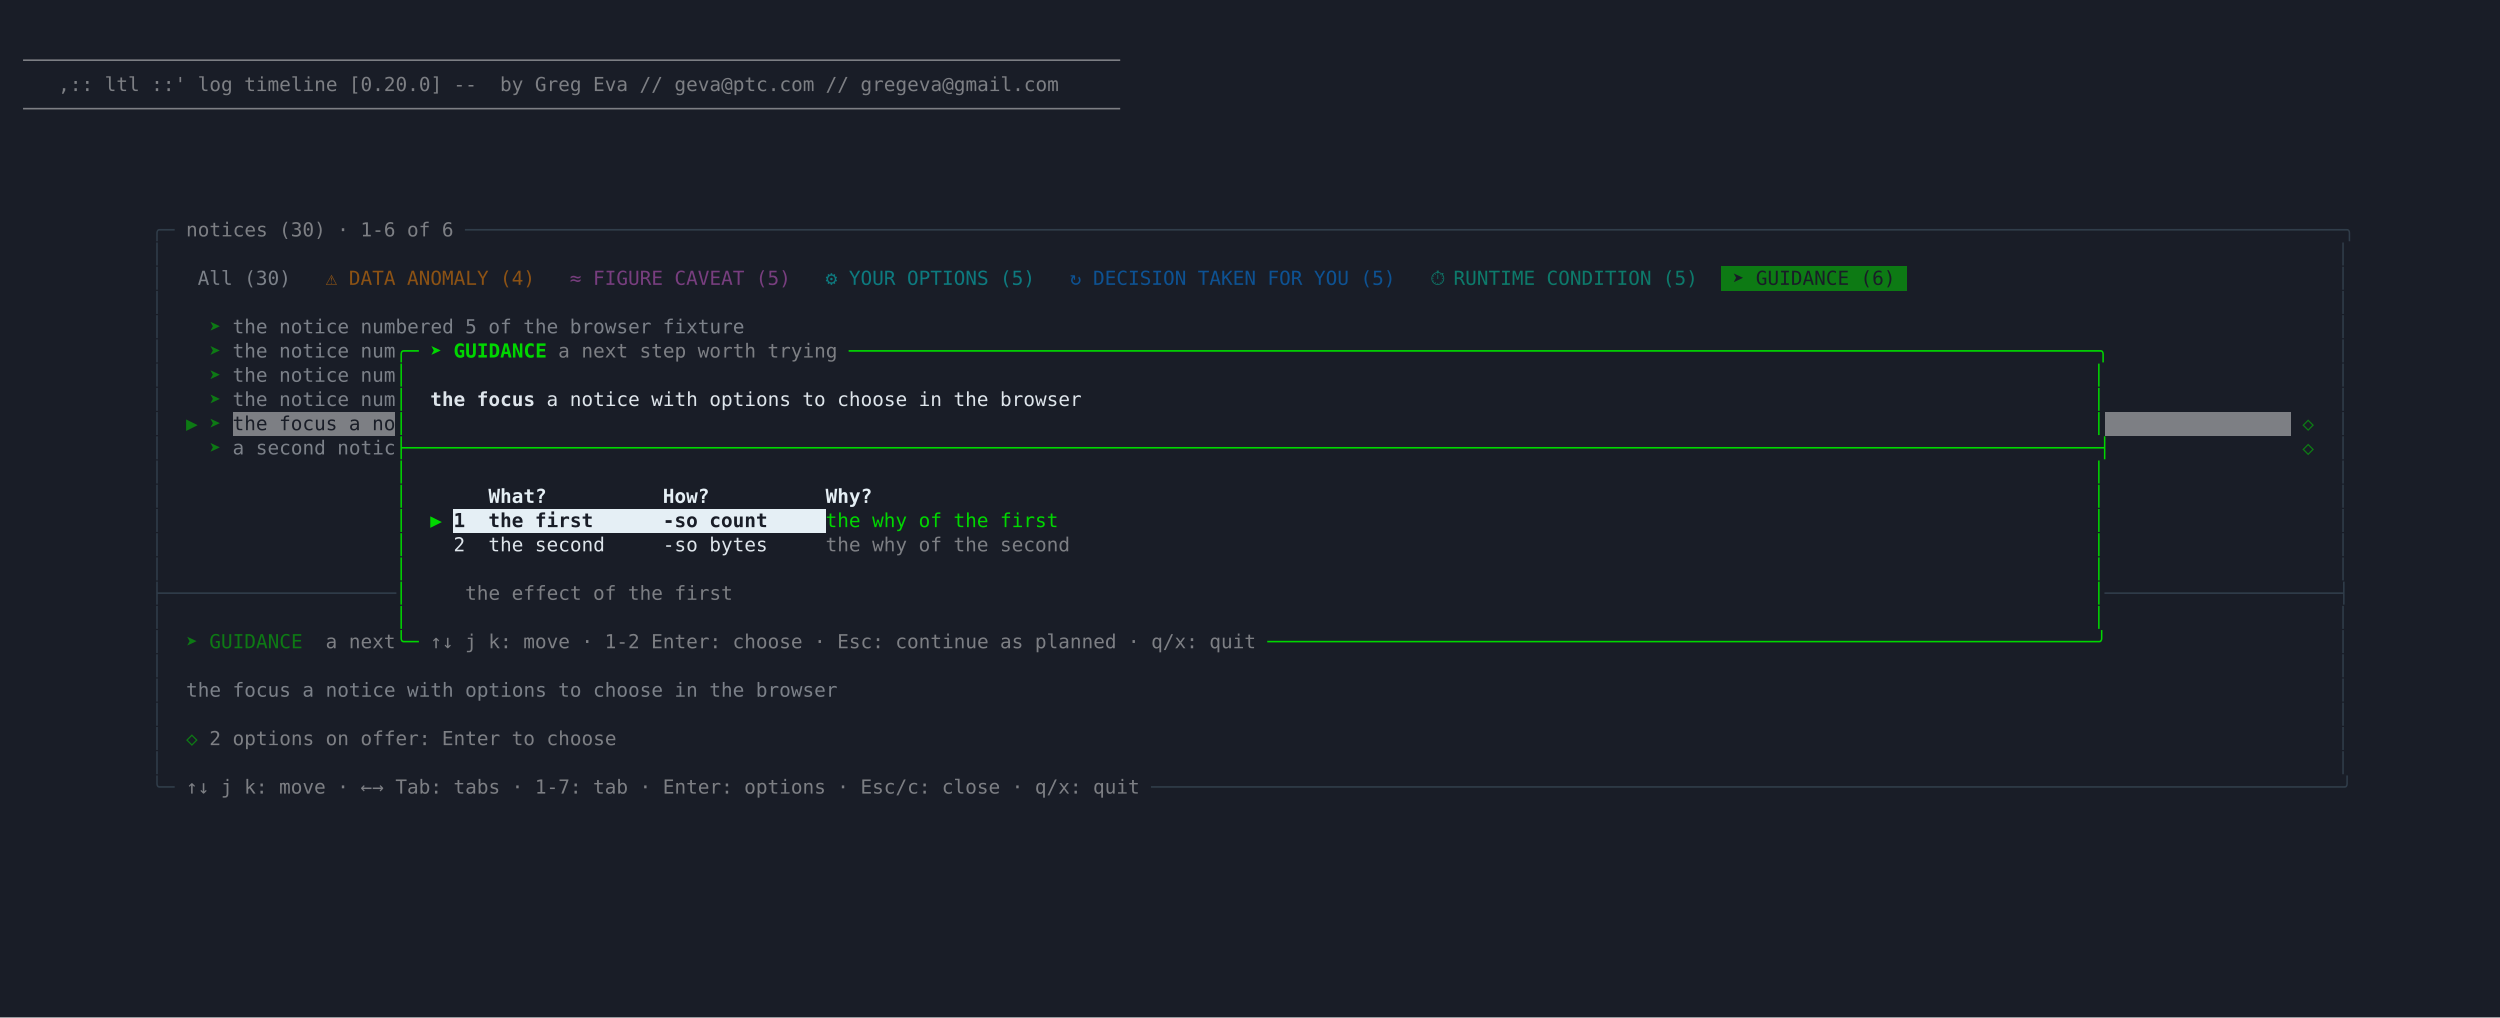
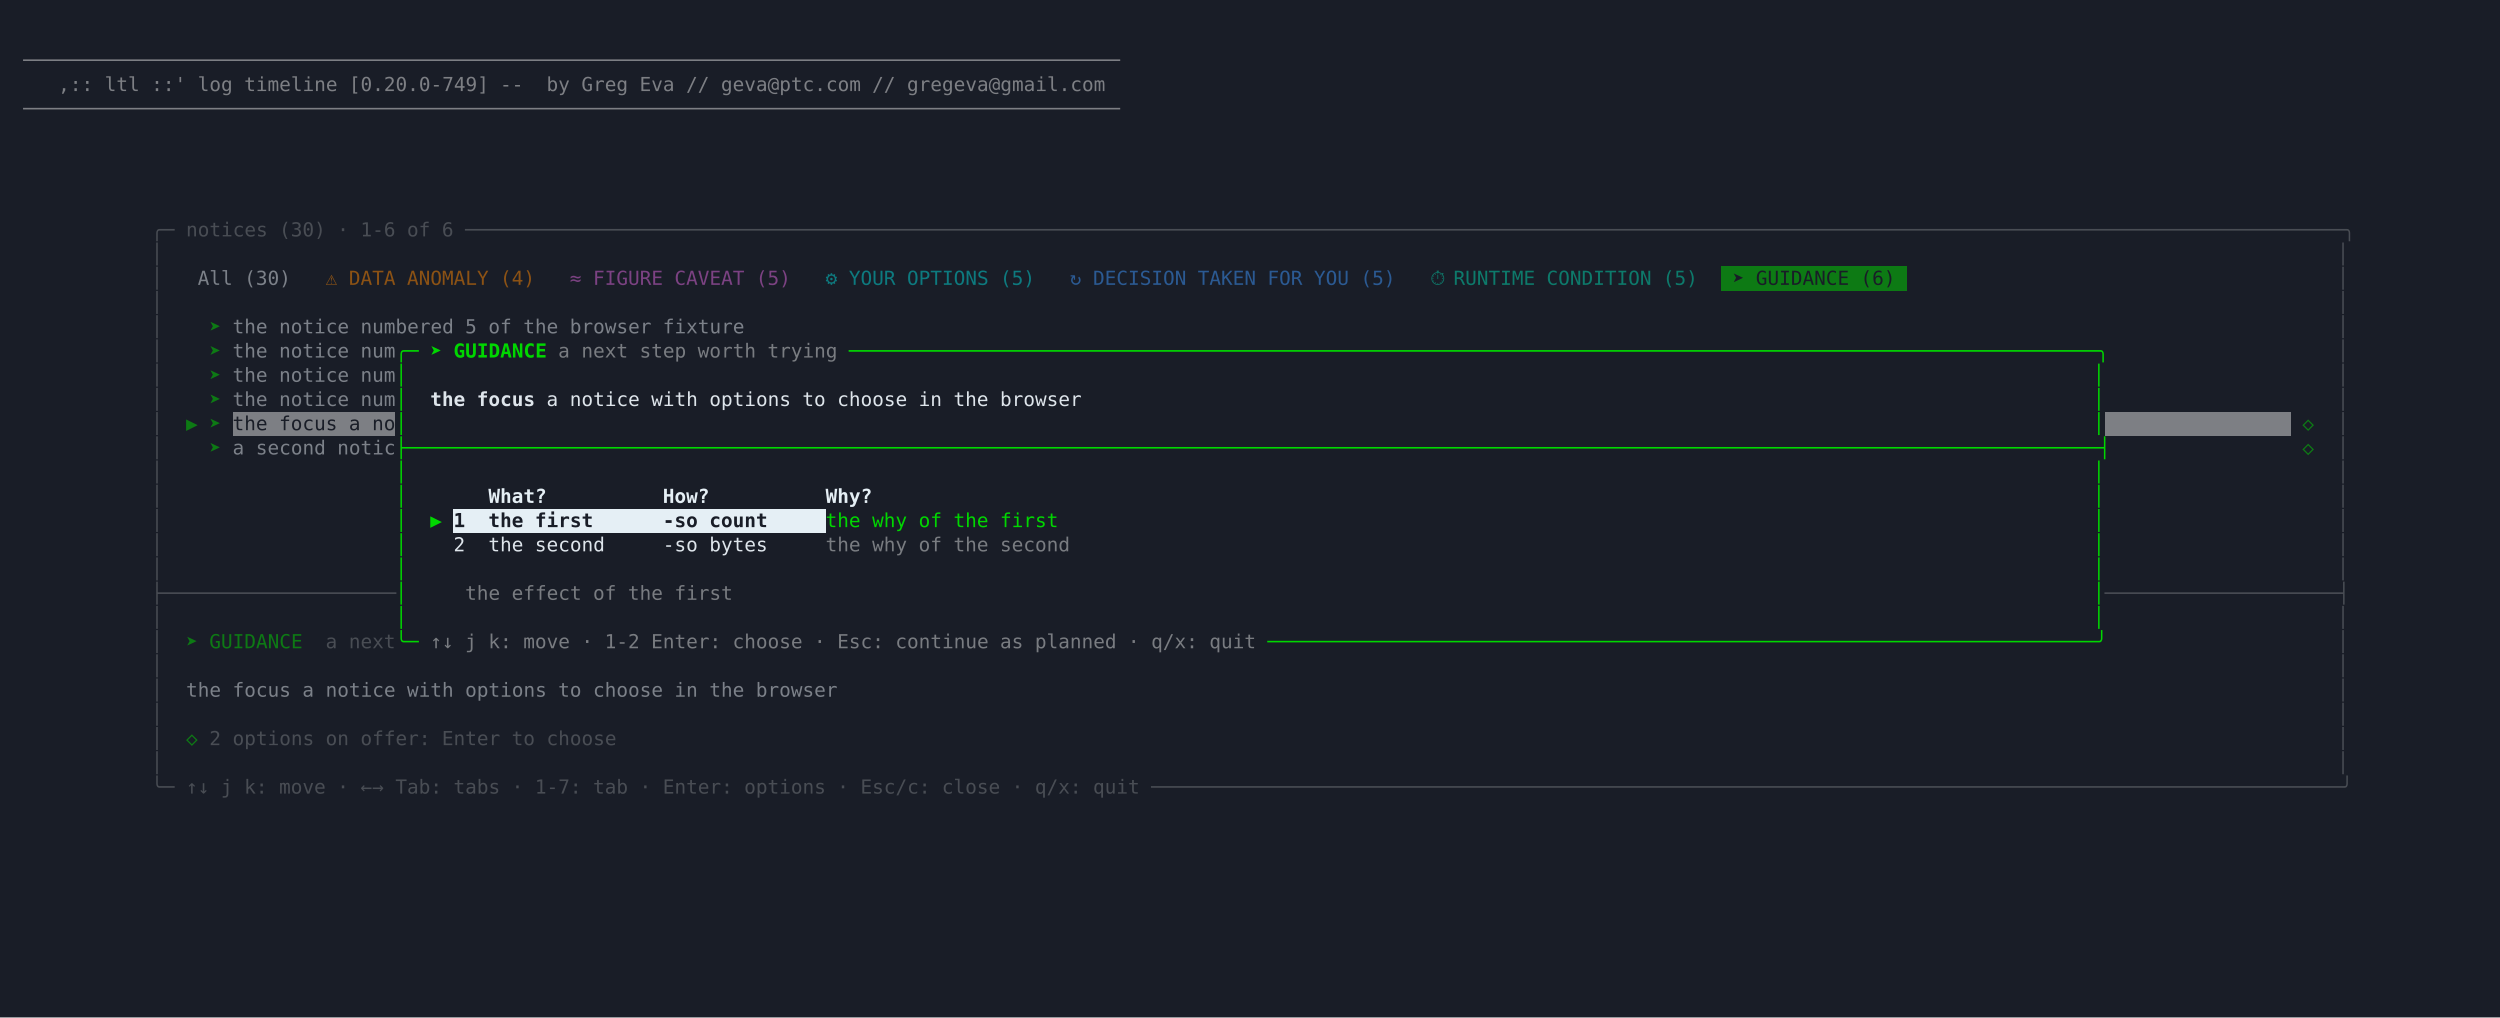
<svg xmlns="http://www.w3.org/2000/svg" width="1548" height="630" viewBox="0 0 1548 630">
  <rect width="100%" height="100%" fill="#191d27" />
  <g font-family="ui-monospace, 'SF Mono', SFMono-Regular, Menlo, Consolas, 'DejaVu Sans Mono', monospace" font-size="12">
    <rect x="1065.6" y="165" width="115.2" height="15" fill="#0d7a14" shape-rendering="crispEdges" />
    <rect x="144" y="255" width="100.8" height="15" fill="#7d7f84" shape-rendering="crispEdges" />
    <rect x="1303.2" y="255" width="115.2" height="15" fill="#7d7f84" shape-rendering="crispEdges" />
    <rect x="280.8" y="315" width="230.4" height="15" fill="#e5eff5" shape-rendering="crispEdges" />
    <text x="14.4" y="41.4" fill="#7d7f84" textLength="676.8" lengthAdjust="spacing">──────────────────────────────────────────────────────────────────────────────────────────────</text>
    <text x="36" y="56.4" fill="#7d7f84" textLength="21.6" lengthAdjust="spacing">,::</text>
    <text x="64.8" y="56.4" fill="#7d7f84" textLength="21.6" lengthAdjust="spacing">ltl</text>
    <text x="93.6" y="56.4" fill="#7d7f84" textLength="21.6" lengthAdjust="spacing">::'</text>
    <text x="122.4" y="56.4" fill="#7d7f84" textLength="21.6" lengthAdjust="spacing">log</text>
    <text x="151.2" y="56.4" fill="#7d7f84" textLength="57.6" lengthAdjust="spacing">timeline</text>
-     <text x="216" y="56.4" fill="#7d7f84" textLength="57.6" lengthAdjust="spacing">[0.20.0]</text>
-     <text x="280.8" y="56.4" fill="#7d7f84" textLength="14.4" lengthAdjust="spacing">--</text>
-     <text x="309.6" y="56.4" fill="#7d7f84" textLength="14.4" lengthAdjust="spacing">by</text>
-     <text x="331.2" y="56.4" fill="#7d7f84" textLength="28.8" lengthAdjust="spacing">Greg</text>
-     <text x="367.2" y="56.4" fill="#7d7f84" textLength="21.6" lengthAdjust="spacing">Eva</text>
-     <text x="396" y="56.4" fill="#7d7f84" textLength="14.4" lengthAdjust="spacing">//</text>
-     <text x="417.6" y="56.4" fill="#7d7f84" textLength="86.4" lengthAdjust="spacing">geva@ptc.com</text>
-     <text x="511.2" y="56.4" fill="#7d7f84" textLength="14.4" lengthAdjust="spacing">//</text>
-     <text x="532.8" y="56.4" fill="#7d7f84" textLength="122.4" lengthAdjust="spacing">gregeva@gmail.com</text>
+     <text x="216" y="56.4" fill="#7d7f84" textLength="86.4" lengthAdjust="spacing">[0.20.0-749]</text>
+     <text x="309.6" y="56.4" fill="#7d7f84" textLength="14.4" lengthAdjust="spacing">--</text>
+     <text x="338.4" y="56.4" fill="#7d7f84" textLength="14.4" lengthAdjust="spacing">by</text>
+     <text x="360" y="56.4" fill="#7d7f84" textLength="28.8" lengthAdjust="spacing">Greg</text>
+     <text x="396" y="56.4" fill="#7d7f84" textLength="21.6" lengthAdjust="spacing">Eva</text>
+     <text x="424.8" y="56.4" fill="#7d7f84" textLength="14.4" lengthAdjust="spacing">//</text>
+     <text x="446.4" y="56.4" fill="#7d7f84" textLength="86.4" lengthAdjust="spacing">geva@ptc.com</text>
+     <text x="540" y="56.4" fill="#7d7f84" textLength="14.4" lengthAdjust="spacing">//</text>
+     <text x="561.6" y="56.4" fill="#7d7f84" textLength="122.4" lengthAdjust="spacing">gregeva@gmail.com</text>
    <text x="14.4" y="71.4" fill="#7d7f84" textLength="676.8" lengthAdjust="spacing">──────────────────────────────────────────────────────────────────────────────────────────────</text>
-     <text x="93.6" y="146.4" fill="#303d4a" textLength="14.4" lengthAdjust="spacing">╭─</text>
-     <text x="115.2" y="146.4" fill="#7d7f84" textLength="50.4" lengthAdjust="spacing">notices</text>
-     <text x="172.8" y="146.4" fill="#7d7f84" textLength="28.8" lengthAdjust="spacing">(30)</text>
-     <text x="208.8" y="146.4" fill="#7d7f84">·</text>
-     <text x="223.2" y="146.4" fill="#7d7f84" textLength="21.6" lengthAdjust="spacing">1-6</text>
-     <text x="252" y="146.4" fill="#7d7f84" textLength="14.4" lengthAdjust="spacing">of</text>
-     <text x="273.6" y="146.4" fill="#7d7f84">6</text>
-     <text x="288" y="146.4" fill="#303d4a" textLength="1166.4" lengthAdjust="spacing">─────────────────────────────────────────────────────────────────────────────────────────────────────────────────────────────────────────────────────────────────╮</text>
-     <text x="93.6" y="161.4" fill="#303d4a">│</text>
-     <text x="1447.2" y="161.4" fill="#303d4a">│</text>
-     <text x="93.6" y="176.4" fill="#303d4a">│</text>
+     <text x="93.6" y="146.4" fill="#494d54" textLength="14.4" lengthAdjust="spacing">╭─</text>
+     <text x="115.2" y="146.4" fill="#494d54" textLength="50.4" lengthAdjust="spacing">notices</text>
+     <text x="172.8" y="146.4" fill="#494d54" textLength="28.8" lengthAdjust="spacing">(30)</text>
+     <text x="208.8" y="146.4" fill="#494d54">·</text>
+     <text x="223.2" y="146.4" fill="#494d54" textLength="21.6" lengthAdjust="spacing">1-6</text>
+     <text x="252" y="146.4" fill="#494d54" textLength="14.4" lengthAdjust="spacing">of</text>
+     <text x="273.6" y="146.4" fill="#494d54">6</text>
+     <text x="288" y="146.4" fill="#494d54" textLength="1166.4" lengthAdjust="spacing">─────────────────────────────────────────────────────────────────────────────────────────────────────────────────────────────────────────────────────────────────╮</text>
+     <text x="93.6" y="161.4" fill="#494d54">│</text>
+     <text x="1447.2" y="161.4" fill="#494d54">│</text>
+     <text x="93.6" y="176.4" fill="#494d54">│</text>
    <text x="122.4" y="176.4" fill="#7c8189" textLength="21.6" lengthAdjust="spacing">All</text>
    <text x="151.2" y="176.4" fill="#7c8189" textLength="28.8" lengthAdjust="spacing">(30)</text>
    <text x="201.6" y="176.4" fill="#8c5214">⚠</text>
    <text x="216" y="176.4" fill="#8c5214" textLength="28.8" lengthAdjust="spacing">DATA</text>
    <text x="252" y="176.4" fill="#8c5214" textLength="50.4" lengthAdjust="spacing">ANOMALY</text>
    <text x="309.6" y="176.4" fill="#8c5214" textLength="21.6" lengthAdjust="spacing">(4)</text>
-     <text x="352.8" y="176.4" fill="#783e7f">≈</text>
-     <text x="367.2" y="176.4" fill="#783e7f" textLength="43.2" lengthAdjust="spacing">FIGURE</text>
-     <text x="417.6" y="176.4" fill="#783e7f" textLength="43.2" lengthAdjust="spacing">CAVEAT</text>
-     <text x="468" y="176.4" fill="#783e7f" textLength="21.6" lengthAdjust="spacing">(5)</text>
+     <text x="352.8" y="176.4" fill="#7c4283">≈</text>
+     <text x="367.2" y="176.4" fill="#7c4283" textLength="43.2" lengthAdjust="spacing">FIGURE</text>
+     <text x="417.6" y="176.4" fill="#7c4283" textLength="43.2" lengthAdjust="spacing">CAVEAT</text>
+     <text x="468" y="176.4" fill="#7c4283" textLength="21.6" lengthAdjust="spacing">(5)</text>
    <text x="511.2" y="176.4" fill="#0d7a7f">⚙</text>
    <text x="525.6" y="176.4" fill="#0d7a7f" textLength="28.8" lengthAdjust="spacing">YOUR</text>
    <text x="561.6" y="176.4" fill="#0d7a7f" textLength="50.4" lengthAdjust="spacing">OPTIONS</text>
    <text x="619.2" y="176.4" fill="#0d7a7f" textLength="21.6" lengthAdjust="spacing">(5)</text>
-     <text x="662.4" y="176.4" fill="#0d5293">↻</text>
-     <text x="676.8" y="176.4" fill="#0d5293" textLength="57.6" lengthAdjust="spacing">DECISION</text>
-     <text x="741.6" y="176.4" fill="#0d5293" textLength="36" lengthAdjust="spacing">TAKEN</text>
-     <text x="784.8" y="176.4" fill="#0d5293" textLength="21.6" lengthAdjust="spacing">FOR</text>
-     <text x="813.6" y="176.4" fill="#0d5293" textLength="21.6" lengthAdjust="spacing">YOU</text>
-     <text x="842.4" y="176.4" fill="#0d5293" textLength="21.6" lengthAdjust="spacing">(5)</text>
+     <text x="662.4" y="176.4" fill="#2b5a93">↻</text>
+     <text x="676.8" y="176.4" fill="#2b5a93" textLength="57.6" lengthAdjust="spacing">DECISION</text>
+     <text x="741.6" y="176.4" fill="#2b5a93" textLength="36" lengthAdjust="spacing">TAKEN</text>
+     <text x="784.8" y="176.4" fill="#2b5a93" textLength="21.6" lengthAdjust="spacing">FOR</text>
+     <text x="813.6" y="176.4" fill="#2b5a93" textLength="21.6" lengthAdjust="spacing">YOU</text>
+     <text x="842.4" y="176.4" fill="#2b5a93" textLength="21.6" lengthAdjust="spacing">(5)</text>
    <text x="885.6" y="176.4" fill="#0d7a6b">⏱</text>
    <text x="900" y="176.4" fill="#0d7a6b" textLength="50.4" lengthAdjust="spacing">RUNTIME</text>
    <text x="957.6" y="176.4" fill="#0d7a6b" textLength="64.8" lengthAdjust="spacing">CONDITION</text>
    <text x="1029.6" y="176.4" fill="#0d7a6b" textLength="21.6" lengthAdjust="spacing">(5)</text>
    <text x="1072.8" y="176.4" fill="#191d27">➤</text>
    <text x="1087.2" y="176.4" fill="#191d27" textLength="57.6" lengthAdjust="spacing">GUIDANCE</text>
    <text x="1152" y="176.4" fill="#191d27" textLength="21.6" lengthAdjust="spacing">(6)</text>
-     <text x="1447.2" y="176.4" fill="#303d4a">│</text>
-     <text x="93.6" y="191.4" fill="#303d4a">│</text>
-     <text x="1447.2" y="191.4" fill="#303d4a">│</text>
-     <text x="93.6" y="206.4" fill="#303d4a">│</text>
+     <text x="1447.2" y="176.4" fill="#494d54">│</text>
+     <text x="93.6" y="191.4" fill="#494d54">│</text>
+     <text x="1447.2" y="191.4" fill="#494d54">│</text>
+     <text x="93.6" y="206.4" fill="#494d54">│</text>
    <text x="129.6" y="206.4" fill="#0d7a14">➤</text>
    <text x="144" y="206.4" fill="#7c8189" textLength="21.6" lengthAdjust="spacing">the</text>
    <text x="172.8" y="206.4" fill="#7c8189" textLength="43.2" lengthAdjust="spacing">notice</text>
    <text x="223.2" y="206.4" fill="#7c8189" textLength="57.6" lengthAdjust="spacing">numbered</text>
    <text x="288" y="206.4" fill="#7c8189">5</text>
    <text x="302.4" y="206.4" fill="#7c8189" textLength="14.4" lengthAdjust="spacing">of</text>
    <text x="324" y="206.4" fill="#7c8189" textLength="21.6" lengthAdjust="spacing">the</text>
    <text x="352.8" y="206.4" fill="#7c8189" textLength="50.4" lengthAdjust="spacing">browser</text>
    <text x="410.4" y="206.4" fill="#7c8189" textLength="50.4" lengthAdjust="spacing">fixture</text>
-     <text x="1447.2" y="206.4" fill="#303d4a">│</text>
-     <text x="93.6" y="221.4" fill="#303d4a">│</text>
+     <text x="1447.2" y="206.4" fill="#494d54">│</text>
+     <text x="93.6" y="221.4" fill="#494d54">│</text>
    <text x="129.6" y="221.4" fill="#0d7a14">➤</text>
    <text x="144" y="221.4" fill="#7c8189" textLength="21.6" lengthAdjust="spacing">the</text>
    <text x="172.8" y="221.4" fill="#7c8189" textLength="43.2" lengthAdjust="spacing">notice</text>
    <text x="223.2" y="221.4" fill="#7c8189" textLength="21.6" lengthAdjust="spacing">num</text>
    <text x="244.8" y="221.4" fill="#00d700" textLength="14.4" lengthAdjust="spacing">╭─</text>
    <text x="266.4" y="221.4" fill="#00d700" font-weight="bold">➤</text>
    <text x="280.8" y="221.4" fill="#00d700" font-weight="bold" textLength="57.6" lengthAdjust="spacing">GUIDANCE</text>
-     <text x="345.6" y="221.4" fill="#7d7f84">a</text>
-     <text x="360" y="221.4" fill="#7d7f84" textLength="28.8" lengthAdjust="spacing">next</text>
-     <text x="396" y="221.4" fill="#7d7f84" textLength="28.8" lengthAdjust="spacing">step</text>
-     <text x="432" y="221.4" fill="#7d7f84" textLength="36" lengthAdjust="spacing">worth</text>
-     <text x="475.2" y="221.4" fill="#7d7f84" textLength="43.2" lengthAdjust="spacing">trying</text>
+     <text x="345.6" y="221.4" fill="#797c81">a</text>
+     <text x="360" y="221.4" fill="#797c81" textLength="28.8" lengthAdjust="spacing">next</text>
+     <text x="396" y="221.4" fill="#797c81" textLength="28.8" lengthAdjust="spacing">step</text>
+     <text x="432" y="221.4" fill="#797c81" textLength="36" lengthAdjust="spacing">worth</text>
+     <text x="475.2" y="221.4" fill="#797c81" textLength="43.2" lengthAdjust="spacing">trying</text>
    <text x="525.6" y="221.4" fill="#00d700" textLength="777.6" lengthAdjust="spacing">───────────────────────────────────────────────────────────────────────────────────────────────────────────╮</text>
-     <text x="1447.2" y="221.4" fill="#303d4a">│</text>
-     <text x="93.6" y="236.4" fill="#303d4a">│</text>
+     <text x="1447.2" y="221.4" fill="#494d54">│</text>
+     <text x="93.6" y="236.4" fill="#494d54">│</text>
    <text x="129.6" y="236.4" fill="#0d7a14">➤</text>
    <text x="144" y="236.4" fill="#7c8189" textLength="21.6" lengthAdjust="spacing">the</text>
    <text x="172.8" y="236.4" fill="#7c8189" textLength="43.2" lengthAdjust="spacing">notice</text>
    <text x="223.2" y="236.4" fill="#7c8189" textLength="21.6" lengthAdjust="spacing">num</text>
    <text x="244.8" y="236.4" fill="#00d700">│</text>
    <text x="1296" y="236.4" fill="#00d700">│</text>
-     <text x="1447.2" y="236.4" fill="#303d4a">│</text>
-     <text x="93.6" y="251.4" fill="#303d4a">│</text>
+     <text x="1447.2" y="236.4" fill="#494d54">│</text>
+     <text x="93.6" y="251.4" fill="#494d54">│</text>
    <text x="129.6" y="251.4" fill="#0d7a14">➤</text>
    <text x="144" y="251.4" fill="#7c8189" textLength="21.6" lengthAdjust="spacing">the</text>
    <text x="172.8" y="251.4" fill="#7c8189" textLength="43.2" lengthAdjust="spacing">notice</text>
    <text x="223.2" y="251.4" fill="#7c8189" textLength="21.6" lengthAdjust="spacing">num</text>
    <text x="244.8" y="251.4" fill="#00d700">│</text>
    <text x="266.4" y="251.4" fill="#dee5eb" font-weight="bold" textLength="21.6" lengthAdjust="spacing">the</text>
    <text x="295.2" y="251.4" fill="#dee5eb" font-weight="bold" textLength="36" lengthAdjust="spacing">focus</text>
    <text x="338.4" y="251.4" fill="#dee5eb">a</text>
    <text x="352.8" y="251.4" fill="#dee5eb" textLength="43.2" lengthAdjust="spacing">notice</text>
    <text x="403.2" y="251.4" fill="#dee5eb" textLength="28.8" lengthAdjust="spacing">with</text>
    <text x="439.2" y="251.4" fill="#dee5eb" textLength="50.4" lengthAdjust="spacing">options</text>
    <text x="496.8" y="251.4" fill="#dee5eb" textLength="14.4" lengthAdjust="spacing">to</text>
    <text x="518.4" y="251.4" fill="#dee5eb" textLength="43.2" lengthAdjust="spacing">choose</text>
    <text x="568.8" y="251.4" fill="#dee5eb" textLength="14.4" lengthAdjust="spacing">in</text>
    <text x="590.4" y="251.4" fill="#dee5eb" textLength="21.6" lengthAdjust="spacing">the</text>
    <text x="619.2" y="251.4" fill="#dee5eb" textLength="50.4" lengthAdjust="spacing">browser</text>
    <text x="1296" y="251.4" fill="#00d700">│</text>
-     <text x="1447.2" y="251.4" fill="#303d4a">│</text>
-     <text x="93.6" y="266.4" fill="#303d4a">│</text>
+     <text x="1447.2" y="251.4" fill="#494d54">│</text>
+     <text x="93.6" y="266.4" fill="#494d54">│</text>
    <text x="115.2" y="266.4" fill="#0d7a14">▶</text>
    <text x="129.6" y="266.4" fill="#0d7a14">➤</text>
    <text x="144" y="266.4" fill="#191d27" textLength="21.6" lengthAdjust="spacing">the</text>
    <text x="172.8" y="266.4" fill="#191d27" textLength="36" lengthAdjust="spacing">focus</text>
    <text x="216" y="266.4" fill="#191d27">a</text>
    <text x="230.4" y="266.4" fill="#191d27" textLength="14.4" lengthAdjust="spacing">no</text>
    <text x="244.8" y="266.4" fill="#00d700">│</text>
    <text x="1296" y="266.4" fill="#00d700">│</text>
    <text x="1425.6" y="266.4" fill="#0d7a14">◇</text>
-     <text x="1447.2" y="266.4" fill="#303d4a">│</text>
-     <text x="93.6" y="281.4" fill="#303d4a">│</text>
+     <text x="1447.2" y="266.4" fill="#494d54">│</text>
+     <text x="93.6" y="281.4" fill="#494d54">│</text>
    <text x="129.6" y="281.4" fill="#0d7a14">➤</text>
    <text x="144" y="281.4" fill="#7c8189">a</text>
    <text x="158.4" y="281.4" fill="#7c8189" textLength="43.2" lengthAdjust="spacing">second</text>
    <text x="208.8" y="281.4" fill="#7c8189" textLength="36" lengthAdjust="spacing">notic</text>
    <text x="244.8" y="281.4" fill="#00d700" textLength="1058.4" lengthAdjust="spacing">├─────────────────────────────────────────────────────────────────────────────────────────────────────────────────────────────────────────────────┤</text>
    <text x="1425.6" y="281.4" fill="#0d7a14">◇</text>
-     <text x="1447.2" y="281.4" fill="#303d4a">│</text>
-     <text x="93.6" y="296.4" fill="#303d4a">│</text>
+     <text x="1447.2" y="281.4" fill="#494d54">│</text>
+     <text x="93.6" y="296.4" fill="#494d54">│</text>
    <text x="244.8" y="296.4" fill="#00d700">│</text>
    <text x="1296" y="296.4" fill="#00d700">│</text>
-     <text x="1447.2" y="296.4" fill="#303d4a">│</text>
-     <text x="93.6" y="311.4" fill="#303d4a">│</text>
+     <text x="1447.2" y="296.4" fill="#494d54">│</text>
+     <text x="93.6" y="311.4" fill="#494d54">│</text>
    <text x="244.8" y="311.4" fill="#00d700">│</text>
    <text x="302.4" y="311.4" fill="#e5eff5" font-weight="bold" textLength="36" lengthAdjust="spacing">What?</text>
    <text x="410.4" y="311.4" fill="#e5eff5" font-weight="bold" textLength="28.8" lengthAdjust="spacing">How?</text>
    <text x="511.2" y="311.4" fill="#e5eff5" font-weight="bold" textLength="28.8" lengthAdjust="spacing">Why?</text>
    <text x="1296" y="311.4" fill="#00d700">│</text>
-     <text x="1447.2" y="311.4" fill="#303d4a">│</text>
-     <text x="93.6" y="326.4" fill="#303d4a">│</text>
+     <text x="1447.2" y="311.4" fill="#494d54">│</text>
+     <text x="93.6" y="326.4" fill="#494d54">│</text>
    <text x="244.8" y="326.4" fill="#00d700">│</text>
    <text x="266.4" y="326.4" fill="#00d700">▶</text>
    <text x="280.8" y="326.4" fill="#191d27" font-weight="bold">1</text>
    <text x="302.4" y="326.4" fill="#191d27" font-weight="bold" textLength="21.6" lengthAdjust="spacing">the</text>
    <text x="331.2" y="326.4" fill="#191d27" font-weight="bold" textLength="36" lengthAdjust="spacing">first</text>
    <text x="410.4" y="326.4" fill="#191d27" font-weight="bold" textLength="21.6" lengthAdjust="spacing">-so</text>
    <text x="439.2" y="326.4" fill="#191d27" font-weight="bold" textLength="36" lengthAdjust="spacing">count</text>
    <text x="511.2" y="326.4" fill="#00d700" textLength="21.6" lengthAdjust="spacing">the</text>
    <text x="540" y="326.4" fill="#00d700" textLength="21.6" lengthAdjust="spacing">why</text>
    <text x="568.8" y="326.4" fill="#00d700" textLength="14.4" lengthAdjust="spacing">of</text>
    <text x="590.4" y="326.4" fill="#00d700" textLength="21.6" lengthAdjust="spacing">the</text>
    <text x="619.2" y="326.4" fill="#00d700" textLength="36" lengthAdjust="spacing">first</text>
    <text x="1296" y="326.4" fill="#00d700">│</text>
-     <text x="1447.2" y="326.4" fill="#303d4a">│</text>
-     <text x="93.6" y="341.4" fill="#303d4a">│</text>
+     <text x="1447.2" y="326.4" fill="#494d54">│</text>
+     <text x="93.6" y="341.4" fill="#494d54">│</text>
    <text x="244.8" y="341.4" fill="#00d700">│</text>
    <text x="280.8" y="341.4" fill="#dee5eb">2</text>
    <text x="302.4" y="341.4" fill="#dee5eb" textLength="21.6" lengthAdjust="spacing">the</text>
    <text x="331.2" y="341.4" fill="#dee5eb" textLength="43.2" lengthAdjust="spacing">second</text>
    <text x="410.4" y="341.4" fill="#dee5eb" textLength="21.6" lengthAdjust="spacing">-so</text>
    <text x="439.2" y="341.4" fill="#dee5eb" textLength="36" lengthAdjust="spacing">bytes</text>
-     <text x="511.2" y="341.4" fill="#7d7f84" textLength="21.6" lengthAdjust="spacing">the</text>
-     <text x="540" y="341.4" fill="#7d7f84" textLength="21.6" lengthAdjust="spacing">why</text>
-     <text x="568.8" y="341.4" fill="#7d7f84" textLength="14.4" lengthAdjust="spacing">of</text>
-     <text x="590.4" y="341.4" fill="#7d7f84" textLength="21.6" lengthAdjust="spacing">the</text>
-     <text x="619.2" y="341.4" fill="#7d7f84" textLength="43.2" lengthAdjust="spacing">second</text>
+     <text x="511.2" y="341.4" fill="#797c81" textLength="21.6" lengthAdjust="spacing">the</text>
+     <text x="540" y="341.4" fill="#797c81" textLength="21.6" lengthAdjust="spacing">why</text>
+     <text x="568.8" y="341.4" fill="#797c81" textLength="14.4" lengthAdjust="spacing">of</text>
+     <text x="590.4" y="341.4" fill="#797c81" textLength="21.6" lengthAdjust="spacing">the</text>
+     <text x="619.2" y="341.4" fill="#797c81" textLength="43.2" lengthAdjust="spacing">second</text>
    <text x="1296" y="341.4" fill="#00d700">│</text>
-     <text x="1447.2" y="341.4" fill="#303d4a">│</text>
-     <text x="93.6" y="356.4" fill="#303d4a">│</text>
+     <text x="1447.2" y="341.4" fill="#494d54">│</text>
+     <text x="93.6" y="356.4" fill="#494d54">│</text>
    <text x="244.8" y="356.4" fill="#00d700">│</text>
    <text x="1296" y="356.4" fill="#00d700">│</text>
-     <text x="1447.2" y="356.4" fill="#303d4a">│</text>
-     <text x="93.6" y="371.4" fill="#303d4a" textLength="151.2" lengthAdjust="spacing">├────────────────────</text>
+     <text x="1447.2" y="356.4" fill="#494d54">│</text>
+     <text x="93.6" y="371.4" fill="#494d54" textLength="151.2" lengthAdjust="spacing">├────────────────────</text>
    <text x="244.8" y="371.4" fill="#00d700">│</text>
-     <text x="288" y="371.4" fill="#7d7f84" textLength="21.6" lengthAdjust="spacing">the</text>
-     <text x="316.8" y="371.4" fill="#7d7f84" textLength="43.2" lengthAdjust="spacing">effect</text>
-     <text x="367.2" y="371.4" fill="#7d7f84" textLength="14.4" lengthAdjust="spacing">of</text>
-     <text x="388.8" y="371.4" fill="#7d7f84" textLength="21.6" lengthAdjust="spacing">the</text>
-     <text x="417.6" y="371.4" fill="#7d7f84" textLength="36" lengthAdjust="spacing">first</text>
+     <text x="288" y="371.4" fill="#797c81" textLength="21.6" lengthAdjust="spacing">the</text>
+     <text x="316.8" y="371.4" fill="#797c81" textLength="43.2" lengthAdjust="spacing">effect</text>
+     <text x="367.2" y="371.4" fill="#797c81" textLength="14.4" lengthAdjust="spacing">of</text>
+     <text x="388.8" y="371.4" fill="#797c81" textLength="21.6" lengthAdjust="spacing">the</text>
+     <text x="417.6" y="371.4" fill="#797c81" textLength="36" lengthAdjust="spacing">first</text>
    <text x="1296" y="371.4" fill="#00d700">│</text>
-     <text x="1303.2" y="371.4" fill="#303d4a" textLength="151.2" lengthAdjust="spacing">────────────────────┤</text>
-     <text x="93.6" y="386.4" fill="#303d4a">│</text>
+     <text x="1303.2" y="371.4" fill="#494d54" textLength="151.2" lengthAdjust="spacing">────────────────────┤</text>
+     <text x="93.6" y="386.4" fill="#494d54">│</text>
    <text x="244.8" y="386.4" fill="#00d700">│</text>
    <text x="1296" y="386.4" fill="#00d700">│</text>
-     <text x="1447.2" y="386.4" fill="#303d4a">│</text>
-     <text x="93.6" y="401.4" fill="#303d4a">│</text>
+     <text x="1447.2" y="386.4" fill="#494d54">│</text>
+     <text x="93.6" y="401.4" fill="#494d54">│</text>
    <text x="115.2" y="401.4" fill="#0d7a14">➤</text>
    <text x="129.6" y="401.4" fill="#0d7a14" textLength="57.6" lengthAdjust="spacing">GUIDANCE</text>
-     <text x="201.6" y="401.4" fill="#7d7f84">a</text>
-     <text x="216" y="401.4" fill="#7d7f84" textLength="28.8" lengthAdjust="spacing">next</text>
+     <text x="201.6" y="401.4" fill="#494d54">a</text>
+     <text x="216" y="401.4" fill="#494d54" textLength="28.8" lengthAdjust="spacing">next</text>
    <text x="244.8" y="401.4" fill="#00d700" textLength="14.4" lengthAdjust="spacing">╰─</text>
-     <text x="266.4" y="401.4" fill="#7d7f84" textLength="14.4" lengthAdjust="spacing">↑↓</text>
-     <text x="288" y="401.4" fill="#7d7f84">j</text>
-     <text x="302.4" y="401.4" fill="#7d7f84" textLength="14.4" lengthAdjust="spacing">k:</text>
-     <text x="324" y="401.4" fill="#7d7f84" textLength="28.8" lengthAdjust="spacing">move</text>
-     <text x="360" y="401.4" fill="#7d7f84">·</text>
-     <text x="374.4" y="401.4" fill="#7d7f84" textLength="21.6" lengthAdjust="spacing">1-2</text>
-     <text x="403.2" y="401.4" fill="#7d7f84" textLength="43.2" lengthAdjust="spacing">Enter:</text>
-     <text x="453.6" y="401.4" fill="#7d7f84" textLength="43.2" lengthAdjust="spacing">choose</text>
-     <text x="504" y="401.4" fill="#7d7f84">·</text>
-     <text x="518.4" y="401.4" fill="#7d7f84" textLength="28.8" lengthAdjust="spacing">Esc:</text>
-     <text x="554.4" y="401.4" fill="#7d7f84" textLength="57.6" lengthAdjust="spacing">continue</text>
-     <text x="619.2" y="401.4" fill="#7d7f84" textLength="14.4" lengthAdjust="spacing">as</text>
-     <text x="640.8" y="401.4" fill="#7d7f84" textLength="50.4" lengthAdjust="spacing">planned</text>
-     <text x="698.4" y="401.4" fill="#7d7f84">·</text>
-     <text x="712.8" y="401.4" fill="#7d7f84" textLength="28.8" lengthAdjust="spacing">q/x:</text>
-     <text x="748.8" y="401.4" fill="#7d7f84" textLength="28.8" lengthAdjust="spacing">quit</text>
+     <text x="266.4" y="401.4" fill="#797c81" textLength="14.4" lengthAdjust="spacing">↑↓</text>
+     <text x="288" y="401.4" fill="#797c81">j</text>
+     <text x="302.4" y="401.4" fill="#797c81" textLength="14.4" lengthAdjust="spacing">k:</text>
+     <text x="324" y="401.4" fill="#797c81" textLength="28.8" lengthAdjust="spacing">move</text>
+     <text x="360" y="401.4" fill="#797c81">·</text>
+     <text x="374.4" y="401.4" fill="#797c81" textLength="21.6" lengthAdjust="spacing">1-2</text>
+     <text x="403.2" y="401.4" fill="#797c81" textLength="43.2" lengthAdjust="spacing">Enter:</text>
+     <text x="453.6" y="401.4" fill="#797c81" textLength="43.2" lengthAdjust="spacing">choose</text>
+     <text x="504" y="401.4" fill="#797c81">·</text>
+     <text x="518.4" y="401.4" fill="#797c81" textLength="28.8" lengthAdjust="spacing">Esc:</text>
+     <text x="554.4" y="401.4" fill="#797c81" textLength="57.6" lengthAdjust="spacing">continue</text>
+     <text x="619.2" y="401.4" fill="#797c81" textLength="14.4" lengthAdjust="spacing">as</text>
+     <text x="640.8" y="401.4" fill="#797c81" textLength="50.4" lengthAdjust="spacing">planned</text>
+     <text x="698.4" y="401.4" fill="#797c81">·</text>
+     <text x="712.8" y="401.4" fill="#797c81" textLength="28.8" lengthAdjust="spacing">q/x:</text>
+     <text x="748.8" y="401.4" fill="#797c81" textLength="28.8" lengthAdjust="spacing">quit</text>
    <text x="784.8" y="401.4" fill="#00d700" textLength="518.4" lengthAdjust="spacing">───────────────────────────────────────────────────────────────────────╯</text>
-     <text x="1447.2" y="401.4" fill="#303d4a">│</text>
-     <text x="93.6" y="416.4" fill="#303d4a">│</text>
-     <text x="1447.2" y="416.4" fill="#303d4a">│</text>
-     <text x="93.6" y="431.4" fill="#303d4a">│</text>
+     <text x="1447.2" y="401.4" fill="#494d54">│</text>
+     <text x="93.6" y="416.4" fill="#494d54">│</text>
+     <text x="1447.2" y="416.4" fill="#494d54">│</text>
+     <text x="93.6" y="431.4" fill="#494d54">│</text>
    <text x="115.2" y="431.4" fill="#7c8189" textLength="21.6" lengthAdjust="spacing">the</text>
    <text x="144" y="431.4" fill="#7c8189" textLength="36" lengthAdjust="spacing">focus</text>
    <text x="187.2" y="431.4" fill="#7c8189">a</text>
    <text x="201.6" y="431.4" fill="#7c8189" textLength="43.2" lengthAdjust="spacing">notice</text>
    <text x="252" y="431.4" fill="#7c8189" textLength="28.8" lengthAdjust="spacing">with</text>
    <text x="288" y="431.4" fill="#7c8189" textLength="50.4" lengthAdjust="spacing">options</text>
    <text x="345.6" y="431.4" fill="#7c8189" textLength="14.4" lengthAdjust="spacing">to</text>
    <text x="367.2" y="431.4" fill="#7c8189" textLength="43.2" lengthAdjust="spacing">choose</text>
    <text x="417.6" y="431.4" fill="#7c8189" textLength="14.4" lengthAdjust="spacing">in</text>
    <text x="439.2" y="431.4" fill="#7c8189" textLength="21.6" lengthAdjust="spacing">the</text>
    <text x="468" y="431.4" fill="#7c8189" textLength="50.4" lengthAdjust="spacing">browser</text>
-     <text x="1447.2" y="431.4" fill="#303d4a">│</text>
-     <text x="93.6" y="446.4" fill="#303d4a">│</text>
-     <text x="1447.2" y="446.4" fill="#303d4a">│</text>
-     <text x="93.6" y="461.4" fill="#303d4a">│</text>
+     <text x="1447.2" y="431.4" fill="#494d54">│</text>
+     <text x="93.6" y="446.4" fill="#494d54">│</text>
+     <text x="1447.2" y="446.4" fill="#494d54">│</text>
+     <text x="93.6" y="461.4" fill="#494d54">│</text>
    <text x="115.2" y="461.4" fill="#0d7a14">◇</text>
-     <text x="129.6" y="461.4" fill="#7d7f84">2</text>
-     <text x="144" y="461.4" fill="#7d7f84" textLength="50.4" lengthAdjust="spacing">options</text>
-     <text x="201.6" y="461.4" fill="#7d7f84" textLength="14.4" lengthAdjust="spacing">on</text>
-     <text x="223.2" y="461.4" fill="#7d7f84" textLength="43.2" lengthAdjust="spacing">offer:</text>
-     <text x="273.6" y="461.4" fill="#7d7f84" textLength="36" lengthAdjust="spacing">Enter</text>
-     <text x="316.8" y="461.4" fill="#7d7f84" textLength="14.4" lengthAdjust="spacing">to</text>
-     <text x="338.4" y="461.4" fill="#7d7f84" textLength="43.2" lengthAdjust="spacing">choose</text>
-     <text x="1447.2" y="461.4" fill="#303d4a">│</text>
-     <text x="93.6" y="476.4" fill="#303d4a">│</text>
-     <text x="1447.2" y="476.4" fill="#303d4a">│</text>
-     <text x="93.6" y="491.4" fill="#303d4a" textLength="14.4" lengthAdjust="spacing">╰─</text>
-     <text x="115.2" y="491.4" fill="#7d7f84" textLength="14.4" lengthAdjust="spacing">↑↓</text>
-     <text x="136.8" y="491.4" fill="#7d7f84">j</text>
-     <text x="151.2" y="491.4" fill="#7d7f84" textLength="14.4" lengthAdjust="spacing">k:</text>
-     <text x="172.8" y="491.4" fill="#7d7f84" textLength="28.8" lengthAdjust="spacing">move</text>
-     <text x="208.8" y="491.4" fill="#7d7f84">·</text>
-     <text x="223.2" y="491.4" fill="#7d7f84" textLength="14.4" lengthAdjust="spacing">←→</text>
-     <text x="244.8" y="491.4" fill="#7d7f84" textLength="28.8" lengthAdjust="spacing">Tab:</text>
-     <text x="280.8" y="491.4" fill="#7d7f84" textLength="28.8" lengthAdjust="spacing">tabs</text>
-     <text x="316.8" y="491.4" fill="#7d7f84">·</text>
-     <text x="331.2" y="491.4" fill="#7d7f84" textLength="28.8" lengthAdjust="spacing">1-7:</text>
-     <text x="367.2" y="491.4" fill="#7d7f84" textLength="21.6" lengthAdjust="spacing">tab</text>
-     <text x="396" y="491.4" fill="#7d7f84">·</text>
-     <text x="410.4" y="491.4" fill="#7d7f84" textLength="43.2" lengthAdjust="spacing">Enter:</text>
-     <text x="460.8" y="491.4" fill="#7d7f84" textLength="50.4" lengthAdjust="spacing">options</text>
-     <text x="518.4" y="491.4" fill="#7d7f84">·</text>
-     <text x="532.8" y="491.4" fill="#7d7f84" textLength="43.2" lengthAdjust="spacing">Esc/c:</text>
-     <text x="583.2" y="491.4" fill="#7d7f84" textLength="36" lengthAdjust="spacing">close</text>
-     <text x="626.4" y="491.4" fill="#7d7f84">·</text>
-     <text x="640.8" y="491.4" fill="#7d7f84" textLength="28.8" lengthAdjust="spacing">q/x:</text>
-     <text x="676.8" y="491.4" fill="#7d7f84" textLength="28.8" lengthAdjust="spacing">quit</text>
-     <text x="712.8" y="491.4" fill="#303d4a" textLength="741.6" lengthAdjust="spacing">──────────────────────────────────────────────────────────────────────────────────────────────────────╯</text>
+     <text x="129.6" y="461.4" fill="#494d54">2</text>
+     <text x="144" y="461.4" fill="#494d54" textLength="50.4" lengthAdjust="spacing">options</text>
+     <text x="201.6" y="461.4" fill="#494d54" textLength="14.4" lengthAdjust="spacing">on</text>
+     <text x="223.2" y="461.4" fill="#494d54" textLength="43.2" lengthAdjust="spacing">offer:</text>
+     <text x="273.6" y="461.4" fill="#494d54" textLength="36" lengthAdjust="spacing">Enter</text>
+     <text x="316.8" y="461.4" fill="#494d54" textLength="14.4" lengthAdjust="spacing">to</text>
+     <text x="338.4" y="461.4" fill="#494d54" textLength="43.2" lengthAdjust="spacing">choose</text>
+     <text x="1447.2" y="461.4" fill="#494d54">│</text>
+     <text x="93.6" y="476.4" fill="#494d54">│</text>
+     <text x="1447.2" y="476.4" fill="#494d54">│</text>
+     <text x="93.6" y="491.4" fill="#494d54" textLength="14.4" lengthAdjust="spacing">╰─</text>
+     <text x="115.2" y="491.4" fill="#494d54" textLength="14.4" lengthAdjust="spacing">↑↓</text>
+     <text x="136.8" y="491.4" fill="#494d54">j</text>
+     <text x="151.2" y="491.4" fill="#494d54" textLength="14.4" lengthAdjust="spacing">k:</text>
+     <text x="172.8" y="491.4" fill="#494d54" textLength="28.8" lengthAdjust="spacing">move</text>
+     <text x="208.8" y="491.4" fill="#494d54">·</text>
+     <text x="223.2" y="491.4" fill="#494d54" textLength="14.4" lengthAdjust="spacing">←→</text>
+     <text x="244.8" y="491.4" fill="#494d54" textLength="28.8" lengthAdjust="spacing">Tab:</text>
+     <text x="280.8" y="491.4" fill="#494d54" textLength="28.8" lengthAdjust="spacing">tabs</text>
+     <text x="316.8" y="491.4" fill="#494d54">·</text>
+     <text x="331.2" y="491.4" fill="#494d54" textLength="28.8" lengthAdjust="spacing">1-7:</text>
+     <text x="367.2" y="491.4" fill="#494d54" textLength="21.6" lengthAdjust="spacing">tab</text>
+     <text x="396" y="491.4" fill="#494d54">·</text>
+     <text x="410.4" y="491.4" fill="#494d54" textLength="43.2" lengthAdjust="spacing">Enter:</text>
+     <text x="460.8" y="491.4" fill="#494d54" textLength="50.4" lengthAdjust="spacing">options</text>
+     <text x="518.4" y="491.4" fill="#494d54">·</text>
+     <text x="532.8" y="491.4" fill="#494d54" textLength="43.2" lengthAdjust="spacing">Esc/c:</text>
+     <text x="583.2" y="491.4" fill="#494d54" textLength="36" lengthAdjust="spacing">close</text>
+     <text x="626.4" y="491.4" fill="#494d54">·</text>
+     <text x="640.8" y="491.4" fill="#494d54" textLength="28.8" lengthAdjust="spacing">q/x:</text>
+     <text x="676.8" y="491.4" fill="#494d54" textLength="28.8" lengthAdjust="spacing">quit</text>
+     <text x="712.8" y="491.4" fill="#494d54" textLength="741.6" lengthAdjust="spacing">──────────────────────────────────────────────────────────────────────────────────────────────────────╯</text>
  </g>
</svg>
